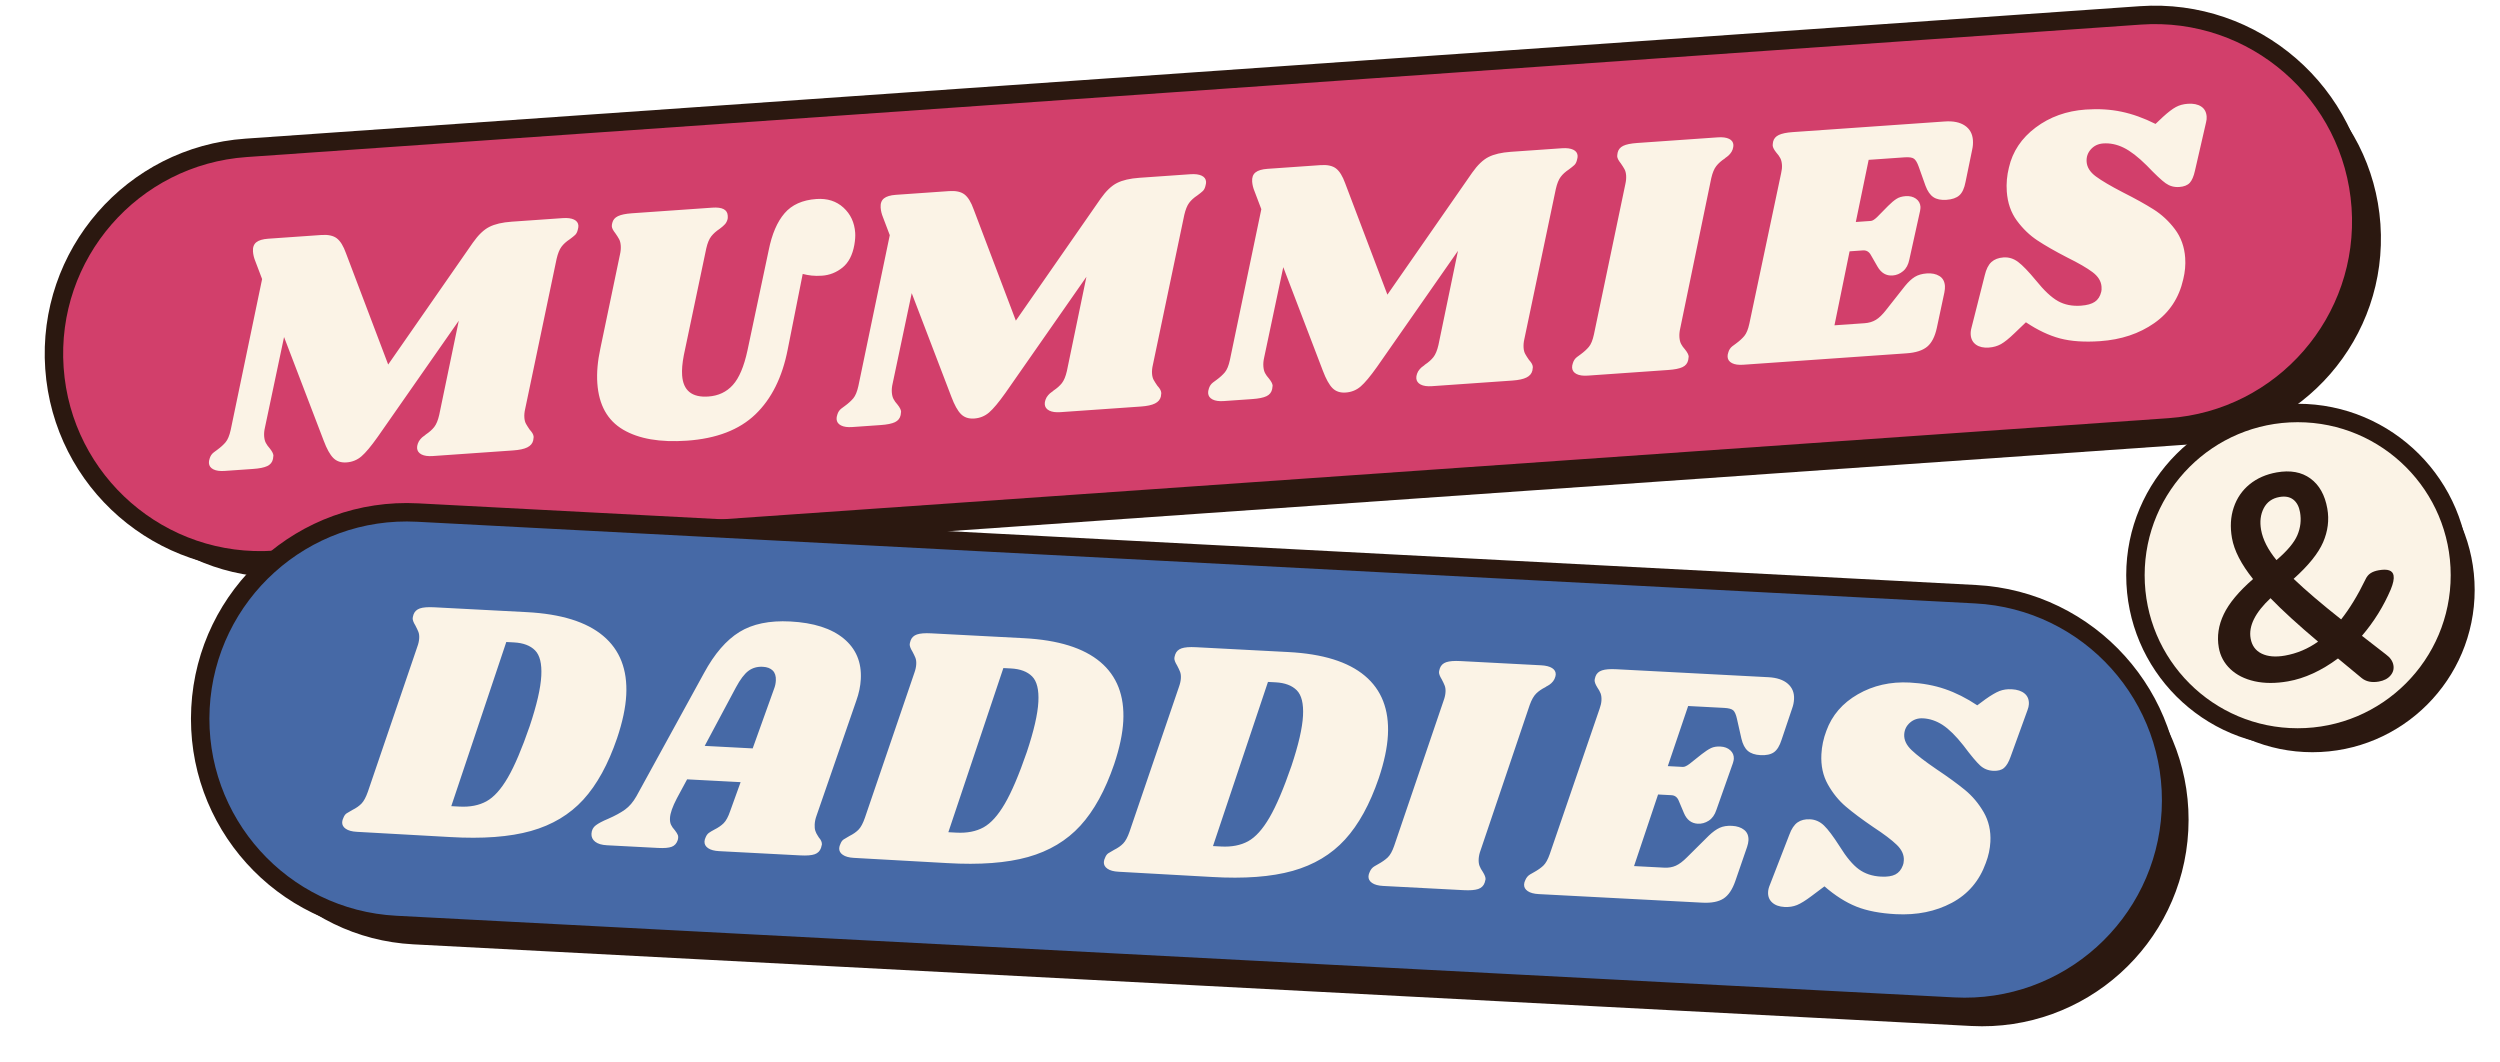
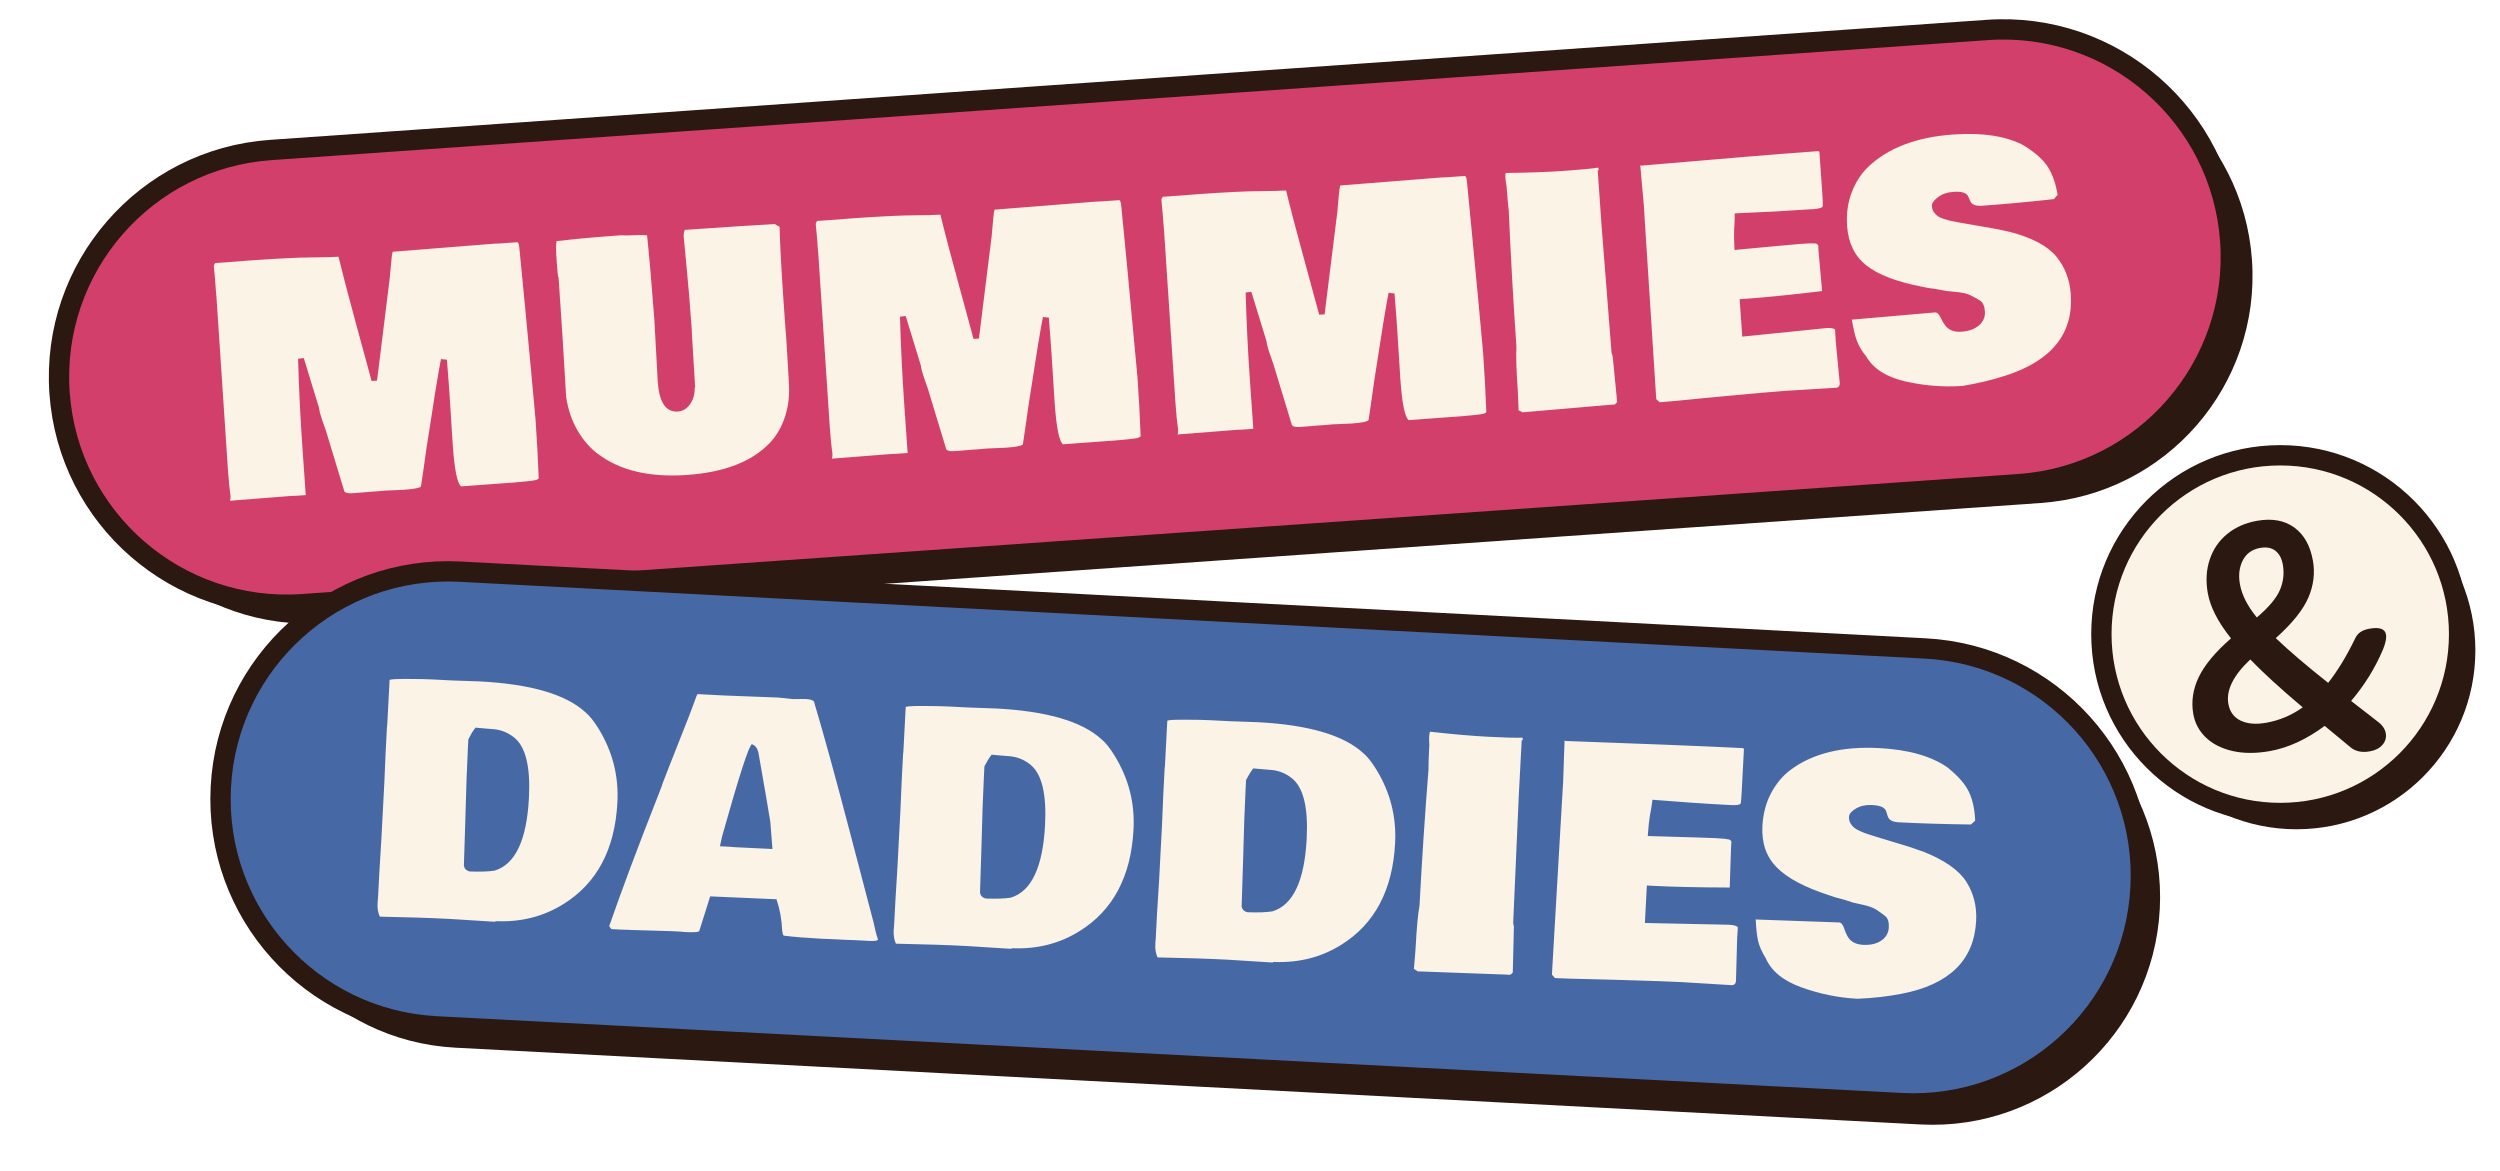
- <svg xmlns="http://www.w3.org/2000/svg" viewBox="0 0 678 288" width="678" height="288" role="img" aria-label="Mummies &amp; Daddies">
-   <g transform="rotate(-4 327.5 78.0)">
-     <rect x="19.00" y="27" width="627.0" height="112" rx="56.0" fill="#2B1810" />
-     <rect x="14.00" y="22" width="627.0" height="112" rx="56.0" fill="#D23F6B" stroke="#2B1810" stroke-width="5" />
-     <path d="M158.45 49.33Q158.45 49.79 158.17 50.54Q157.89 51.38 157.38 51.79Q156.87 52.21 155.84 52.86Q154.35 53.7 153.47 54.73Q152.59 55.75 151.93 57.89L140.58 97.92Q140.2 99.13 140.2 100.25Q140.2 101.27 140.53 101.97Q140.86 102.67 141.41 103.6Q141.79 104.07 142.07 104.58Q142.35 105.09 142.35 105.65Q142.35 105.83 142.16 106.58Q141.79 107.79 140.44 108.35Q139.09 108.91 136.57 108.91H114.7Q112.74 108.91 111.67 108.26Q110.6 107.6 110.6 106.49Q110.6 105.93 110.88 105.28Q111.16 104.62 111.67 104.11Q112.18 103.6 112.6 103.37Q113.02 103.14 113.21 102.95Q114.7 102.11 115.63 101.09Q116.56 100.06 117.21 97.92L124.29 72.79L100.17 102.67Q97.2 106.3 95.38 107.65Q93.56 109 91.24 109Q89 109 87.75 107.56Q86.49 106.11 85.47 102.67L76.71 73.9L69.83 98.02Q69.45 99.23 69.45 100.34Q69.45 101.46 69.78 102.2Q70.11 102.95 70.76 103.79Q71.59 105 71.59 105.74Q71.59 105.93 71.41 106.67Q71.04 107.98 69.73 108.49Q68.43 109 65.82 109H58.1Q56.14 109 55.07 108.35Q54 107.7 54 106.58Q54 106.02 54.28 105.37Q54.65 104.35 55.49 103.79Q56.33 103.23 56.51 103.14Q58 102.2 58.93 101.23Q59.86 100.25 60.52 98.02L71.87 57.8L70.38 52.86Q69.92 51.47 69.92 50.17Q69.92 48.49 70.99 47.74Q72.06 47 74.29 47H88.72Q91.52 47 92.87 48.21Q94.22 49.42 95.05 52.4L104.36 83.31L129.59 51.93Q132.01 48.95 134.34 47.98Q136.67 47 140.48 47H154.35Q156.31 47 157.38 47.61Q158.45 48.21 158.45 49.33ZM223.34 46.63Q227.8 46.63 230.5 49.47Q233.2 52.31 233.2 56.5Q233.2 57.89 232.74 59.75Q231.71 63.85 229.11 65.67Q226.5 67.48 223.43 67.48Q221.85 67.48 220.59 67.25Q219.33 67.02 218.22 66.64L212.72 86.84Q209.74 97.92 202.76 103.74Q195.78 109.56 183.77 109.56Q172.79 109.56 166.69 105.37Q160.59 101.18 160.59 92.34Q160.59 88.05 162.08 82.93L169.16 57.89Q169.53 56.68 169.53 55.56Q169.53 54.45 169.2 53.75Q168.88 53.05 168.32 52.12Q167.48 50.91 167.48 50.17Q167.48 49.79 167.67 49.23Q168.04 48.02 169.34 47.51Q170.65 47 173.16 47H195.04Q199.04 47 199.04 49.42Q199.04 49.98 198.95 50.35Q198.67 51.19 198.15 51.7Q197.64 52.21 196.62 52.86Q195.13 53.7 194.2 54.73Q193.27 55.75 192.62 57.89L184.52 86.38Q183.68 89.54 183.68 91.78Q183.68 98.02 190.38 98.02Q194.48 98.02 197.22 95.36Q199.97 92.71 201.83 86.29L209.47 59.57Q211.23 53.14 214.45 49.89Q217.66 46.63 223.34 46.63ZM329.09 49.33Q329.09 49.79 328.81 50.54Q328.53 51.38 328.02 51.79Q327.51 52.21 326.48 52.86Q324.99 53.7 324.11 54.73Q323.23 55.75 322.57 57.89L311.22 97.92Q310.84 99.13 310.84 100.25Q310.84 101.27 311.17 101.97Q311.5 102.67 312.05 103.6Q312.43 104.07 312.71 104.58Q312.98 105.09 312.98 105.65Q312.98 105.83 312.8 106.58Q312.43 107.79 311.08 108.35Q309.73 108.91 307.21 108.91H285.34Q283.38 108.91 282.31 108.26Q281.24 107.6 281.24 106.49Q281.24 105.93 281.52 105.28Q281.8 104.62 282.31 104.11Q282.82 103.6 283.24 103.37Q283.66 103.14 283.85 102.95Q285.34 102.11 286.27 101.09Q287.2 100.06 287.85 97.92L294.92 72.79L270.81 102.67Q267.83 106.3 266.02 107.65Q264.2 109 261.88 109Q259.64 109 258.39 107.56Q257.13 106.11 256.11 102.67L247.35 73.9L240.47 98.02Q240.09 99.23 240.09 100.34Q240.09 101.46 240.42 102.2Q240.74 102.95 241.4 103.79Q242.23 105 242.23 105.74Q242.23 105.93 242.05 106.67Q241.68 107.98 240.37 108.49Q239.07 109 236.46 109H228.74Q226.78 109 225.71 108.35Q224.64 107.7 224.64 106.58Q224.64 106.02 224.92 105.37Q225.29 104.35 226.13 103.79Q226.97 103.23 227.15 103.14Q228.64 102.2 229.57 101.23Q230.5 100.25 231.16 98.02L242.51 57.8L241.02 52.86Q240.56 51.47 240.56 50.17Q240.56 48.49 241.63 47.74Q242.7 47 244.93 47H259.36Q262.16 47 263.51 48.21Q264.86 49.42 265.69 52.4L275 83.31L300.23 51.93Q302.65 48.95 304.98 47.98Q307.31 47 311.12 47H324.99Q326.95 47 328.02 47.61Q329.09 48.21 329.09 49.33ZM430.1 49.33Q430.1 49.79 429.82 50.54Q429.54 51.38 429.03 51.79Q428.51 52.21 427.49 52.86Q426 53.7 425.12 54.73Q424.23 55.75 423.58 57.89L412.22 97.92Q411.85 99.13 411.85 100.25Q411.85 101.27 412.18 101.97Q412.5 102.67 413.06 103.6Q413.43 104.07 413.71 104.58Q413.99 105.09 413.99 105.65Q413.99 105.83 413.8 106.58Q413.43 107.79 412.08 108.35Q410.73 108.91 408.22 108.91H386.34Q384.39 108.91 383.32 108.26Q382.25 107.6 382.25 106.49Q382.25 105.93 382.53 105.28Q382.8 104.62 383.32 104.11Q383.83 103.6 384.25 103.37Q384.67 103.14 384.85 102.95Q386.34 102.11 387.27 101.09Q388.2 100.06 388.86 97.92L395.93 72.79L371.82 102.67Q368.84 106.3 367.03 107.65Q365.21 109 362.88 109Q360.65 109 359.39 107.56Q358.14 106.11 357.11 102.67L348.36 73.9L341.47 98.02Q341.1 99.23 341.1 100.34Q341.1 101.46 341.42 102.2Q341.75 102.95 342.4 103.79Q343.24 105 343.24 105.74Q343.24 105.93 343.05 106.67Q342.68 107.98 341.38 108.49Q340.08 109 337.47 109H329.74Q327.79 109 326.72 108.35Q325.65 107.7 325.65 106.58Q325.65 106.02 325.92 105.37Q326.3 104.35 327.14 103.79Q327.97 103.23 328.16 103.14Q329.65 102.2 330.58 101.23Q331.51 100.25 332.16 98.02L343.52 57.8L342.03 52.86Q341.56 51.47 341.56 50.17Q341.56 48.49 342.64 47.74Q343.71 47 345.94 47H360.37Q363.16 47 364.51 48.21Q365.86 49.42 366.7 52.4L376.01 83.31L401.24 51.93Q403.66 48.95 405.98 47.98Q408.31 47 412.13 47H426Q427.95 47 429.03 47.61Q430.1 48.21 430.1 49.33ZM472.45 49.33Q472.45 49.79 472.17 50.54Q471.89 51.19 471.38 51.7Q470.87 52.21 470.45 52.45Q470.03 52.68 469.85 52.86Q468.36 53.7 467.43 54.73Q466.5 55.75 465.84 57.89L454.58 98.02Q454.21 99.23 454.21 100.34Q454.21 101.46 454.53 102.2Q454.86 102.95 455.51 103.79Q456.35 105 456.35 105.74Q456.35 105.93 456.16 106.67Q455.79 107.98 454.49 108.49Q453.18 109 450.58 109H428.7Q426.74 109 425.67 108.35Q424.6 107.7 424.6 106.58Q424.6 106.02 424.88 105.37Q425.26 104.35 426.09 103.79Q426.93 103.23 427.12 103.14Q428.61 102.2 429.54 101.23Q430.47 100.25 431.12 98.02L442.48 57.89Q442.85 56.68 442.85 55.56Q442.85 54.54 442.52 53.84Q442.2 53.14 441.64 52.21Q440.8 51 440.8 50.26Q440.8 49.98 440.99 49.23Q441.36 48.02 442.62 47.51Q443.87 47 446.48 47H468.36Q470.31 47 471.38 47.61Q472.45 48.21 472.45 49.33ZM537.34 52.59Q537.34 53.89 536.97 55.1L534.55 63.76Q533.89 66.27 532.64 67.25Q531.38 68.23 529.05 68.23Q526.82 68.23 525.56 67.25Q524.31 66.27 523.65 64.04L522.17 58.73Q521.7 57.05 521.05 56.5Q520.4 55.94 518.53 55.94H508.76L504.11 72.51H508.2Q508.85 72.51 509.97 71.58L513.14 68.78Q514.53 67.57 515.56 67.02Q516.58 66.46 518.07 66.46Q519.74 66.46 520.82 67.34Q521.89 68.23 521.89 69.62Q521.89 69.99 521.7 70.74L517.88 83.68Q517.32 85.73 515.97 86.7Q514.62 87.68 513.04 87.68Q510.44 87.68 509.13 84.98L507.55 81.72Q506.9 80.33 505.5 80.33H501.87L496.38 100.06H504.57Q506.34 100.06 507.69 99.36Q509.04 98.67 510.62 96.9L516.21 90.75Q517.7 89.17 519.05 88.47Q520.4 87.77 522.35 87.77Q524.4 87.77 525.7 88.71Q527.01 89.64 527.01 91.5Q527.01 92.24 526.73 93.27L524.03 102.67Q523 106.21 521.05 107.6Q519.09 109 515.37 109H470.96Q469.01 109 467.94 108.35Q466.87 107.7 466.87 106.58Q466.87 106.02 467.15 105.37Q467.52 104.35 468.36 103.79Q469.2 103.23 469.38 103.14Q470.87 102.2 471.8 101.23Q472.73 100.25 473.38 98.02L484.83 57.89Q485.21 56.68 485.21 55.66Q485.21 54.54 484.88 53.8Q484.56 53.05 483.9 52.21Q483.07 51 483.07 50.26Q483.07 49.98 483.25 49.23Q483.62 48.02 484.93 47.51Q486.23 47 488.74 47H530.08Q533.52 47 535.43 48.49Q537.34 49.98 537.34 52.59ZM587.05 51.65 589.19 49.89Q591.43 48.12 592.87 47.47Q594.31 46.81 596.17 46.81Q598.41 46.81 599.71 47.79Q601.02 48.77 601.02 50.63Q601.02 51.38 600.74 52.21L596.83 65.06Q596.17 67.29 595.2 68.23Q594.22 69.16 592.26 69.16Q590.22 69.16 588.68 67.9Q587.14 66.64 583.89 62.73Q580.63 59.01 577.97 57.47Q575.32 55.94 572.53 55.94Q570.48 55.94 569.08 57.29Q567.69 58.64 567.69 60.59Q567.69 62.83 569.92 64.73Q572.16 66.64 576.9 69.53Q581.74 72.41 584.91 74.74Q588.08 77.07 590.31 80.51Q592.54 83.96 592.54 88.43Q592.54 91.31 591.61 94.2Q589.38 101.65 582.95 105.51Q576.53 109.37 567.97 109.37Q561.54 109.37 557.17 107.88Q552.79 106.39 548.23 102.86L544.88 105.65Q542.55 107.6 541.06 108.3Q539.57 109 537.71 109Q535.57 109 534.31 107.98Q533.06 106.95 533.06 105.18Q533.06 104.25 533.43 103.23L537.99 89.36Q538.74 86.94 540.04 85.91Q541.34 84.89 543.39 84.89Q545.53 84.89 547.25 86.38Q548.98 87.87 551.77 91.78Q554.75 96.06 557.31 97.74Q559.87 99.41 563.41 99.41Q565.92 99.41 567.27 98.62Q568.62 97.83 569.18 96.06Q569.36 95.59 569.36 94.66Q569.36 92.43 567.22 90.57Q565.08 88.71 560.61 86.1Q555.86 83.21 552.89 80.93Q549.91 78.65 547.72 75.21Q545.53 71.76 545.53 67.11Q545.53 63.85 546.56 60.68Q548.51 54.26 554.56 50.35Q560.61 46.44 568.43 46.44Q573.65 46.44 578.07 47.7Q582.49 48.95 587.05 51.65Z" fill="#FBF3E6" />
+ <svg xmlns="http://www.w3.org/2000/svg" viewBox="0 0 615 288" width="615" height="288" role="img" aria-label="Mummies &amp; Daddies">
+   <g transform="rotate(-4 281.6 78.0)">
+     <rect x="19.00" y="27" width="535.3" height="112" rx="56.0" fill="#2B1810" />
+     <rect x="14.00" y="22" width="535.3" height="112" rx="56.0" fill="#D23F6B" stroke="#2B1810" stroke-width="5" />
+     <path d="M73.12 73.71Q72.66 84.51 72.66 95.92V107.29H69.87L68.92 107.25L55.37 107.36Q54.08 107.36 54 107.4Q54 107.36 54.15 106.75V106.52L54.19 106.37Q54 103.62 54 99.69L54.15 57.07L54.11 55.09V53.18L54.04 49.59Q54.04 49.21 54.46 48.79H59.69L62.74 48.75Q73.5 48.75 78.13 49.06Q82.77 49.36 84.79 49.36Q85.9 55.93 88.07 66.76L90.78 80.42H92.12L97 55.47Q97.12 54.9 97.54 52.13Q97.96 49.36 98.19 49.06H98.34L123.18 48.83L124.67 48.87H128.94Q129.29 49.02 129.32 50.28L129.71 64.7Q130.16 82.64 130.35 92.63Q130.35 100.34 130.12 107.1Q130.01 107.55 128.6 107.63L126.88 107.71Q124.82 107.78 123.83 107.78H121.84Q118.14 107.82 110.93 107.82Q109.6 106.64 109.6 97.59L109.67 85.61V82.52Q109.67 78.44 109.63 76.49L108.18 76.23Q106.92 80.84 103.34 96.79L102.99 98.32Q102.73 99.5 102.1 102.54Q101.47 105.57 101.09 107.13Q100.63 107.67 97.04 107.67H96.55L92.27 107.55L89.94 107.59H88.15L85.14 107.63H84.07Q82.31 107.63 82.12 106.83L82.16 106.87L78.69 91.72Q78.54 91.15 78 89.22Q77.47 87.29 77.39 85.99L74.53 73.63ZM193.27 76.95 193.16 87.67Q193.16 92.6 191.58 96.37Q189.99 100.15 187.4 102.48Q180.34 108.89 166.53 108.89Q152.71 108.89 145.04 102.17Q142.33 99.85 140.48 96.12Q138.63 92.4 138.25 87.71Q138.44 71.76 138.44 58.22Q138.25 58.22 138.25 54.21Q138.25 50.2 138.59 49.25H139.4Q145.01 48.94 154.7 48.94Q155.38 49.1 157.2 49.13Q159.01 49.17 159.7 49.25L160.88 49.4Q161.15 56.96 161.22 70.2L160.99 85.54Q160.99 93.17 165.42 93.17Q167.29 93.17 168.57 91.53Q169.85 89.89 169.92 87.83L170.07 87.44L170.19 74.58L170.23 73.44Q170.23 64.59 170 56.35L169.92 53.56Q169.85 51.88 169.85 50.55Q169.85 49.21 170.27 48.71Q184.99 48.71 192.47 48.83Q192.74 49.1 193.16 49.32H193.12L193.54 49.59Q193.24 56.8 193.24 68.14V74.7ZM221.55 73.71Q221.09 84.51 221.09 95.92V107.29H218.3L217.35 107.25L203.8 107.36Q202.51 107.36 202.43 107.4Q202.43 107.36 202.58 106.75V106.52L202.62 106.37Q202.43 103.62 202.43 99.69L202.58 57.07L202.55 55.09V53.18L202.47 49.59Q202.47 49.21 202.89 48.79H208.12L211.17 48.75Q221.93 48.75 226.57 49.06Q231.2 49.36 233.22 49.36Q234.33 55.93 236.51 66.76L239.22 80.42H240.55L245.44 55.47Q245.55 54.9 245.97 52.13Q246.39 49.36 246.62 49.06H246.77L271.61 48.83L273.1 48.87H277.37Q277.72 49.02 277.75 50.28L278.14 64.7Q278.59 82.64 278.79 92.63Q278.79 100.34 278.56 107.1Q278.44 107.55 277.03 107.63L275.31 107.71Q273.25 107.78 272.26 107.78H270.28Q266.57 107.82 259.36 107.82Q258.03 106.64 258.03 97.59L258.1 85.61V82.52Q258.1 78.44 258.07 76.49L256.62 76.23Q255.36 80.84 251.77 96.79L251.43 98.32Q251.16 99.5 250.53 102.54Q249.9 105.57 249.52 107.13Q249.06 107.67 245.47 107.67H244.98L240.7 107.55L238.38 107.59H236.58L233.57 107.63H232.5Q230.74 107.63 230.55 106.83L230.59 106.87L227.12 91.72Q226.97 91.15 226.43 89.22Q225.9 87.29 225.82 85.99L222.96 73.63ZM306.79 73.71Q306.33 84.51 306.33 95.92V107.29H303.55L302.59 107.25L289.05 107.36Q287.75 107.36 287.67 107.4Q287.67 107.36 287.83 106.75V106.52L287.87 106.37Q287.67 103.62 287.67 99.69L287.83 57.07L287.79 55.09V53.18L287.71 49.59Q287.71 49.21 288.13 48.79H293.36L296.41 48.75Q307.17 48.75 311.81 49.06Q316.45 49.36 318.47 49.36Q319.57 55.93 321.75 66.76L324.46 80.42H325.79L330.68 55.47Q330.79 54.9 331.21 52.13Q331.63 49.36 331.86 49.06H332.01L356.85 48.83L358.34 48.87H362.62Q362.96 49.02 363 50.28L363.38 64.7Q363.84 82.64 364.03 92.63Q364.03 100.34 363.8 107.1Q363.68 107.55 362.27 107.63L360.56 107.71Q358.5 107.78 357.5 107.78H355.52Q351.82 107.82 344.61 107.82Q343.27 106.64 343.27 97.59L343.35 85.61V82.52Q343.35 78.44 343.31 76.49L341.86 76.23Q340.6 80.84 337.01 96.79L336.67 98.32Q336.4 99.5 335.77 102.54Q335.14 105.57 334.76 107.13Q334.3 107.67 330.72 107.67H330.22L325.95 107.55L323.62 107.59H321.83L318.81 107.63H317.74Q315.99 107.63 315.8 106.83L315.83 106.87L312.36 91.72Q312.21 91.15 311.68 89.22Q311.14 87.29 311.07 85.99L308.2 73.63ZM371.89 102.44Q371.89 94.69 372.31 91.68Q372.31 75.08 372.76 58.22Q372.65 55.81 372.65 53.37V52.11Q372.5 50.93 372.5 50.01Q372.5 49.1 372.69 48.83Q380.85 49.32 387 49.32Q393.14 49.32 395.43 49.1Q395.51 49.21 395.55 49.74H395.28V63.56L395.55 94.62Q395.55 94.96 395.66 95.19V95.27Q395.77 95.5 395.77 95.76L396.08 106.87Q395.89 107.29 395.39 107.52H394.1L372.73 107.86Q372.35 107.67 371.73 107.29L371.77 106.64ZM406 59.28 405.81 49.25Q405.85 49.25 406.08 49.36Q435.08 48.87 449.77 48.83Q449.92 48.9 450 49.06V59.82Q450 61.38 449.92 62.37Q449.73 62.98 447.67 62.98H447.4Q438.17 62.98 428.17 62.68Q428.17 63.02 428.07 63.9Q427.98 64.78 427.94 65.16L427.75 66.61Q427.56 68.06 427.48 71.65L439.31 71.38Q442.36 71.3 443.74 71.3H444.35Q446.68 71.3 447.4 71.44Q448.13 71.57 448.13 72.22L448.09 72.52V73.44L448.28 83.25L448.24 83.28V83.25Q436.64 83.82 429.7 83.82H427.9V93.05L448.62 92.4Q450.34 92.4 450.8 92.9Q450.76 93.89 450.76 95.72L451.03 106.1Q451.03 107.06 450.19 107.21L437.52 107.1Q433.78 107.1 422.64 107.36L416.38 107.52Q409.74 107.74 406.53 107.74L406.42 107.67H406.46Q406.08 107.29 405.73 106.94V105.61L405.96 64.82ZM455.41 90.76 475.6 90.42Q476.36 90.42 476.88 91.72Q477.39 93.02 477.89 93.78Q479.07 95.61 481.8 95.61Q484.53 95.61 486.21 94.33Q487.88 93.05 487.88 91.03Q487.88 89.01 486.85 88.26Q485.82 87.52 484.6 86.81Q483.38 86.11 481 85.73Q478.61 85.35 478.38 85.27H478.46L476.28 84.7Q474.19 84.32 472.77 83.86Q463.65 81.42 459.59 77.71Q455.53 74.01 455.53 67.75Q455.53 63.21 457.21 59.59Q458.88 55.96 461.59 53.67Q469.42 47.07 483.19 47.07Q494.14 47.07 500.4 51.04H500.36Q504.37 53.94 505.86 56.75Q507.34 59.55 507.73 63.67L506.73 64.66Q496.7 65.05 488.95 65.05Q486.63 65.05 486.17 63.67Q485.98 63.1 485.75 62.53Q485.21 61.15 482.31 61.15H482.16Q479.91 61.15 478.31 62.2Q476.7 63.25 476.68 64.24Q476.67 65.24 477.1 65.88Q477.54 66.53 478.04 66.92Q478.54 67.3 479.57 67.7Q480.6 68.1 481.11 68.23Q481.63 68.37 482.73 68.67L484.07 69.01Q484.87 69.24 488.74 70.16Q492.62 71.07 495.21 71.91V71.88Q503.34 74.62 506.3 78.72Q509.25 82.83 509.25 88.28Q509.25 102.82 491.89 107.13Q486.85 108.39 481.13 108.93Q474.11 108.93 467.24 106.87Q460.37 104.81 458.04 100.15Q456.48 97.9 455.95 96.01Q455.41 94.12 455.07 90.73Q455.18 90.76 455.41 90.76Z" fill="#FBF3E6" />
  </g>
-   <g transform="rotate(3 321.6 206.0)">
-     <rect x="59.00" y="155" width="535.1" height="112" rx="56.0" fill="#2B1810" />
-     <rect x="54.00" y="150" width="535.1" height="112" rx="56.0" fill="#4669A6" stroke="#2B1810" stroke-width="5" />
-     <path d="M169.13 196.46Q169.13 201.58 167.26 208.28Q164.19 219.08 158.98 225.41Q153.77 231.74 145.25 234.63Q136.73 237.51 123.42 237.42L98.1 237.33Q96.14 237.33 95.07 236.67Q94 236.02 94 234.91Q94 234.35 94.28 233.7Q94.56 232.86 95.07 232.48Q95.58 232.11 96.61 231.46Q98.1 230.62 98.98 229.6Q99.86 228.58 100.52 226.34L111.87 186.31Q112.25 185.1 112.25 183.98Q112.25 182.96 111.92 182.26Q111.59 181.56 111.04 180.63Q110.2 179.42 110.2 178.68Q110.2 178.4 110.38 177.65Q110.76 176.44 112.01 175.93Q113.27 175.42 115.88 175.42H141.01Q154.98 175.42 162.05 180.77Q169.13 186.12 169.13 196.46ZM145.85 192.45Q145.85 187.52 143.8 185.66Q141.76 183.8 137.94 183.8H135.89L123.32 229.04H125.56Q129.84 229.04 132.77 227.23Q135.71 225.41 138.22 220.52Q140.73 215.64 143.43 206.23Q145.85 197.48 145.85 192.45ZM222.38 226.43Q222 227.64 222 228.85Q222 229.88 222.28 230.58Q222.56 231.27 222.89 231.69Q223.21 232.11 223.31 232.3Q224.24 233.23 224.24 234.16Q224.24 234.35 224.05 235.09Q223.68 236.39 222.42 236.91Q221.17 237.42 218.56 237.42H196.5Q194.54 237.42 193.47 236.77Q192.4 236.12 192.4 235Q192.4 234.44 192.68 233.79Q192.96 233.04 193.47 232.62Q193.98 232.21 194.91 231.65Q196.4 230.81 197.33 229.79Q198.26 228.76 198.92 226.43L201.34 218.43H186.81L184.3 223.73Q182.72 227.18 182.72 229.13Q182.72 230.25 183.09 230.95Q183.46 231.65 184.21 232.39Q184.86 233.14 185.09 233.65Q185.32 234.16 185.14 235Q184.77 236.39 183.6 236.91Q182.44 237.42 179.92 237.42H166.05Q163.91 237.42 162.8 236.63Q161.68 235.84 161.68 234.53Q161.68 233.04 162.75 232.16Q163.82 231.27 165.96 230.25Q168.75 228.85 170.43 227.5Q172.11 226.15 173.32 223.73L189.89 189.38Q193.7 181.38 198.87 177.79Q204.04 174.21 212.51 174.21Q222 174.21 227.22 178.07Q232.43 181.94 232.43 188.82Q232.43 191.71 231.5 194.78ZM204.13 209.12 209.06 192.73Q209.44 191.62 209.44 190.41Q209.44 188.64 208.46 187.75Q207.48 186.87 205.71 186.87Q203.48 186.87 201.89 188.17Q200.31 189.48 198.73 192.83L191.1 209.12ZM304.11 196.46Q304.11 201.58 302.25 208.28Q299.18 219.08 293.96 225.41Q288.75 231.74 280.23 234.63Q271.71 237.51 258.4 237.42L233.08 237.33Q231.13 237.33 230.06 236.67Q228.98 236.02 228.98 234.91Q228.98 234.35 229.26 233.7Q229.54 232.86 230.06 232.48Q230.57 232.11 231.59 231.46Q233.08 230.62 233.97 229.6Q234.85 228.58 235.5 226.34L246.86 186.31Q247.23 185.1 247.23 183.98Q247.23 182.96 246.91 182.26Q246.58 181.56 246.02 180.63Q245.18 179.42 245.18 178.68Q245.18 178.4 245.37 177.65Q245.74 176.44 247 175.93Q248.26 175.42 250.86 175.42H276Q289.96 175.42 297.04 180.77Q304.11 186.12 304.11 196.46ZM280.84 192.45Q280.84 187.52 278.79 185.66Q276.74 183.8 272.92 183.8H270.88L258.31 229.04H260.54Q264.83 229.04 267.76 227.23Q270.69 225.41 273.2 220.52Q275.72 215.64 278.42 206.23Q280.84 197.48 280.84 192.45ZM375.98 196.46Q375.98 201.58 374.12 208.28Q371.05 219.08 365.83 225.41Q360.62 231.74 352.1 234.63Q343.58 237.51 330.27 237.42L304.95 237.33Q302.99 237.33 301.92 236.67Q300.85 236.02 300.85 234.91Q300.85 234.35 301.13 233.7Q301.41 232.86 301.92 232.48Q302.44 232.11 303.46 231.46Q304.95 230.62 305.83 229.6Q306.72 228.58 307.37 226.34L318.73 186.31Q319.1 185.1 319.1 183.98Q319.1 182.96 318.77 182.26Q318.45 181.56 317.89 180.63Q317.05 179.42 317.05 178.68Q317.05 178.4 317.24 177.65Q317.61 176.44 318.87 175.93Q320.12 175.42 322.73 175.42H347.86Q361.83 175.42 368.9 180.77Q375.98 186.12 375.98 196.46ZM352.71 192.45Q352.71 187.52 350.66 185.66Q348.61 183.8 344.79 183.8H342.74L330.18 229.04H332.41Q336.69 229.04 339.63 227.23Q342.56 225.41 345.07 220.52Q347.59 215.64 350.29 206.23Q352.71 197.48 352.71 192.45ZM420.57 177.75Q420.57 178.21 420.29 178.96Q420.01 179.61 419.5 180.12Q418.99 180.63 418.57 180.86Q418.15 181.1 417.96 181.28Q416.47 182.12 415.54 183.15Q414.61 184.17 413.96 186.31L402.7 226.43Q402.32 227.64 402.32 228.76Q402.32 229.88 402.65 230.62Q402.98 231.37 403.63 232.21Q404.47 233.42 404.47 234.16Q404.47 234.35 404.28 235.09Q403.91 236.39 402.6 236.91Q401.3 237.42 398.69 237.42H376.82Q374.86 237.42 373.79 236.77Q372.72 236.12 372.72 235Q372.72 234.44 373 233.79Q373.37 232.76 374.21 232.21Q375.05 231.65 375.23 231.55Q376.72 230.62 377.65 229.65Q378.59 228.67 379.24 226.43L390.59 186.31Q390.97 185.1 390.97 183.98Q390.97 182.96 390.64 182.26Q390.32 181.56 389.76 180.63Q388.92 179.42 388.92 178.68Q388.92 178.4 389.11 177.65Q389.48 176.44 390.73 175.93Q391.99 175.42 394.6 175.42H416.47Q418.43 175.42 419.5 176.02Q420.57 176.63 420.57 177.75ZM485.46 181Q485.46 182.31 485.08 183.52L482.66 192.18Q482.01 194.69 480.76 195.67Q479.5 196.64 477.17 196.64Q474.94 196.64 473.68 195.67Q472.42 194.69 471.77 192.45L470.28 187.15Q469.82 185.47 469.17 184.91Q468.51 184.36 466.65 184.36H456.88L452.22 200.93H456.32Q456.97 200.93 458.09 200L461.25 197.2Q462.65 195.99 463.67 195.43Q464.7 194.88 466.19 194.88Q467.86 194.88 468.93 195.76Q470 196.64 470 198.04Q470 198.41 469.82 199.16L466 212.1Q465.44 214.15 464.09 215.12Q462.74 216.1 461.16 216.1Q458.55 216.1 457.25 213.4L455.67 210.14Q455.02 208.75 453.62 208.75H449.99L444.5 228.48H452.69Q454.46 228.48 455.81 227.78Q457.16 227.09 458.74 225.32L464.32 219.17Q465.81 217.59 467.16 216.89Q468.51 216.19 470.47 216.19Q472.52 216.19 473.82 217.12Q475.12 218.06 475.12 219.92Q475.12 220.66 474.84 221.69L472.14 231.09Q471.12 234.63 469.17 236.02Q467.21 237.42 463.49 237.42H419.08Q417.13 237.42 416.06 236.77Q414.98 236.12 414.98 235Q414.98 234.44 415.26 233.79Q415.64 232.76 416.47 232.21Q417.31 231.65 417.5 231.55Q418.99 230.62 419.92 229.65Q420.85 228.67 421.5 226.43L432.95 186.31Q433.32 185.1 433.32 184.08Q433.32 182.96 433 182.21Q432.67 181.47 432.02 180.63Q431.18 179.42 431.18 178.68Q431.18 178.4 431.37 177.65Q431.74 176.44 433.05 175.93Q434.35 175.42 436.86 175.42H478.2Q481.64 175.42 483.55 176.91Q485.46 178.4 485.46 181ZM535.17 180.07 537.31 178.3Q539.54 176.54 540.99 175.88Q542.43 175.23 544.29 175.23Q546.53 175.23 547.83 176.21Q549.13 177.19 549.13 179.05Q549.13 179.79 548.85 180.63L544.94 193.48Q544.29 195.71 543.31 196.64Q542.34 197.58 540.38 197.58Q538.33 197.58 536.8 196.32Q535.26 195.06 532 191.15Q528.74 187.43 526.09 185.89Q523.44 184.36 520.65 184.36Q518.6 184.36 517.2 185.71Q515.8 187.06 515.8 189.01Q515.8 191.24 518.04 193.15Q520.27 195.06 525.02 197.95Q529.86 200.83 533.03 203.16Q536.19 205.49 538.43 208.93Q540.66 212.38 540.66 216.85Q540.66 219.73 539.73 222.62Q537.5 230.06 531.07 233.93Q524.65 237.79 516.08 237.79Q509.66 237.79 505.29 236.3Q500.91 234.81 496.35 231.27L493 234.07Q490.67 236.02 489.18 236.72Q487.69 237.42 485.83 237.42Q483.69 237.42 482.43 236.39Q481.17 235.37 481.17 233.6Q481.17 232.67 481.55 231.65L486.11 217.78Q486.85 215.36 488.16 214.33Q489.46 213.31 491.51 213.31Q493.65 213.31 495.37 214.8Q497.09 216.29 499.89 220.2Q502.86 224.48 505.42 226.15Q507.98 227.83 511.52 227.83Q514.04 227.83 515.39 227.04Q516.74 226.25 517.29 224.48Q517.48 224.01 517.48 223.08Q517.48 220.85 515.34 218.99Q513.2 217.12 508.73 214.52Q503.98 211.63 501 209.35Q498.02 207.07 495.84 203.63Q493.65 200.18 493.65 195.53Q493.65 192.27 494.67 189.1Q496.63 182.68 502.68 178.77Q508.73 174.86 516.55 174.86Q521.76 174.86 526.18 176.12Q530.61 177.37 535.17 180.07Z" fill="#FBF3E6" />
+   <g transform="rotate(3 290.5 206.0)">
+     <rect x="59.00" y="155" width="472.9" height="112" rx="56.0" fill="#2B1810" />
+     <rect x="54.00" y="150" width="472.9" height="112" rx="56.0" fill="#4669A6" stroke="#2B1810" stroke-width="5" />
+     <path d="M109.22 176.83 116.36 176.71Q135.02 176.71 142.57 182.9Q144.18 184.08 146.09 186.86Q151.62 194.92 151.62 204.65Q151.62 222.01 139.67 230.33Q132.54 235.32 123.27 235.4L123.11 235.55H122.16L112.01 235.44Q105.1 235.44 94.72 235.78Q94 234.41 94 232.54L94.04 231.17V225.21L94.11 216.74V202.78Q94.04 197.97 94.04 195.6V189.34L94.08 188.47V177.55Q94.08 177.25 98.24 177.04Q102.39 176.83 104.88 176.83ZM125.4 190.03Q123.23 188.47 120.6 188.28Q119.68 188.24 118.1 188.2Q116.51 188.16 115.79 188.12Q115.1 189.15 114.87 189.65L114.19 191.06V193.2Q114.19 199.8 114.49 211.09L114.72 222.12Q114.95 223.3 116.25 223.53Q120.18 223.46 122.31 223Q129.83 220.33 129.83 204.72Q129.83 193.16 125.4 190.03ZM217.4 234.94Q217.36 235.44 215.3 235.44H211.79L209.43 235.48H207.1L203.4 235.52Q197.86 235.52 194.2 235.25Q194.09 235.21 193.93 234.79L193.74 233.99Q193.4 230.06 191.95 226.4L175.62 226.55Q175.47 227.2 174.63 230.4Q173.79 233.61 173.37 235.25Q172.99 235.63 169.74 235.63L168.79 235.59H166.57L156.65 235.82H155.51L154.44 235.86H151.77Q151.5 235.59 151.2 235.17Q155.01 221.97 161.54 202.43L162.42 199.72H162.38L163.41 196.56Q163.9 195.03 166.25 188.08Q168.6 181.14 169.19 179.12Q169.78 177.1 169.89 177.02H176.23L189.77 176.83L193.44 177.02L196.45 176.83Q198.74 176.83 198.74 177.74Q202.56 188.39 208.93 208.38Q215.3 228.38 216.1 230.86L216.64 232.77Q216.91 233.8 217.4 234.94ZM179.62 214.11 181.19 214.15 190.31 214.11Q189.74 209.57 189.43 207.43L187.98 200.91Q185.69 190.79 185.62 190.6Q185.54 190.41 185.48 190.24Q185.42 190.07 185.39 190.01Q185.35 189.95 185.29 189.8Q185.23 189.65 185.18 189.59Q185.12 189.53 185.04 189.42Q184.78 188.96 183.94 188.62Q182.91 188.85 177.79 211.59L177.37 214.11ZM236.36 176.83 243.5 176.71Q262.16 176.71 269.71 182.9Q271.32 184.08 273.22 186.86Q278.76 194.92 278.76 204.65Q278.76 222.01 266.81 230.33Q259.68 235.32 250.41 235.4L250.25 235.55H249.3L239.15 235.44Q232.24 235.44 221.86 235.78Q221.14 234.41 221.14 232.54L221.18 231.17V225.21L221.25 216.74V202.78Q221.18 197.97 221.18 195.6V189.34L221.22 188.47V177.55Q221.22 177.25 225.37 177.04Q229.53 176.83 232.01 176.83ZM252.54 190.03Q250.37 188.47 247.74 188.28Q246.82 188.24 245.24 188.2Q243.65 188.16 242.93 188.12Q242.24 189.15 242.01 189.65L241.32 191.06V193.2Q241.32 199.8 241.63 211.09L241.86 222.12Q242.09 223.3 243.39 223.53Q247.32 223.46 249.45 223Q256.97 220.33 256.97 204.72Q256.97 193.16 252.54 190.03ZM300.81 176.83 307.95 176.71Q326.61 176.71 334.16 182.9Q335.76 184.08 337.67 186.86Q343.2 194.92 343.2 204.65Q343.2 222.01 331.26 230.33Q324.13 235.32 314.85 235.4L314.7 235.55H313.75L303.6 235.44Q296.69 235.44 286.31 235.78Q285.59 234.41 285.59 232.54L285.62 231.17V225.21L285.7 216.74V202.78Q285.62 197.97 285.62 195.6V189.34L285.66 188.47V177.55Q285.66 177.25 289.82 177.04Q293.98 176.83 296.46 176.83ZM316.99 190.03Q314.82 188.47 312.18 188.28Q311.27 188.24 309.68 188.2Q308.1 188.16 307.37 188.12Q306.69 189.15 306.46 189.65L305.77 191.06V193.2Q305.77 199.8 306.08 211.09L306.31 222.12Q306.53 223.3 307.83 223.53Q311.76 223.46 313.9 223Q321.42 220.33 321.42 204.72Q321.42 193.16 316.99 190.03ZM349.58 230.44Q349.58 222.69 350 219.68Q350 203.08 350.45 186.22Q350.34 183.81 350.34 181.37V180.11Q350.19 178.93 350.19 178.01Q350.19 177.1 350.38 176.83Q358.54 177.32 364.69 177.32Q370.83 177.32 373.12 177.1Q373.2 177.21 373.23 177.74H372.97V191.56L373.23 222.62Q373.23 222.96 373.35 223.19V223.27Q373.46 223.5 373.46 223.76L373.77 234.87Q373.58 235.29 373.08 235.52H371.78L350.41 235.86Q350.03 235.67 349.42 235.29L349.46 234.64ZM383.69 187.28 383.5 177.25Q383.53 177.25 383.76 177.36Q412.76 176.87 427.45 176.83Q427.61 176.9 427.68 177.06V187.82Q427.68 189.38 427.61 190.37Q427.42 190.98 425.36 190.98H425.09Q415.85 190.98 405.86 190.68Q405.86 191.02 405.76 191.9Q405.67 192.78 405.63 193.16L405.44 194.61Q405.25 196.06 405.17 199.65L417 199.38Q420.05 199.3 421.43 199.3H422.04Q424.36 199.3 425.09 199.44Q425.81 199.57 425.81 200.22L425.78 200.52V201.44L425.97 211.25L425.93 211.28V211.25Q414.33 211.82 407.38 211.82H405.59V221.05L426.31 220.4Q428.03 220.4 428.48 220.9Q428.45 221.89 428.45 223.72L428.71 234.1Q428.71 235.06 427.87 235.21L415.21 235.1Q411.47 235.1 400.32 235.36L394.07 235.52Q387.43 235.74 384.22 235.74L384.11 235.67H384.14Q383.76 235.29 383.42 234.94V233.61L383.65 192.82ZM433.1 218.76 453.29 218.42Q454.05 218.42 454.56 219.72Q455.08 221.02 455.58 221.78Q456.76 223.61 459.49 223.61Q462.21 223.61 463.89 222.33Q465.57 221.05 465.57 219.03Q465.57 217.01 464.54 216.26Q463.51 215.52 462.29 214.81Q461.07 214.11 458.68 213.73Q456.3 213.35 456.07 213.27H456.15L453.97 212.7Q451.87 212.32 450.46 211.86Q441.34 209.42 437.28 205.71Q433.21 202.01 433.21 195.75Q433.21 191.21 434.89 187.59Q436.57 183.96 439.28 181.67Q447.1 175.07 460.88 175.07Q471.83 175.07 478.09 179.04H478.05Q482.06 181.94 483.54 184.75Q485.03 187.55 485.41 191.67L484.42 192.66Q474.39 193.05 466.64 193.05Q464.31 193.05 463.86 191.67Q463.66 191.1 463.44 190.53Q462.9 189.15 460 189.15H459.85Q457.6 189.15 455.99 190.2Q454.39 191.25 454.37 192.24Q454.35 193.24 454.79 193.88Q455.23 194.53 455.73 194.92Q456.22 195.3 457.25 195.7Q458.28 196.1 458.8 196.23Q459.31 196.37 460.42 196.67L461.76 197.01Q462.56 197.24 466.43 198.16Q470.3 199.07 472.9 199.91V199.88Q481.03 202.62 483.98 206.73Q486.94 210.83 486.94 216.28Q486.94 230.82 469.58 235.13Q464.54 236.39 458.82 236.93Q451.8 236.93 444.93 234.87Q438.06 232.81 435.73 228.15Q434.17 225.9 433.63 224.01Q433.1 222.12 432.76 218.73Q432.87 218.76 433.1 218.76Z" fill="#FBF3E6" />
  </g>
-   <circle cx="627.13" cy="160.00" r="44" fill="#2B1810" />
-   <circle cx="623.13" cy="156.00" r="44" fill="#FBF3E6" stroke="#2B1810" stroke-width="5" />
-   <path d="M640.56 172.43 647.09 177.5Q648.8 178.75 649.09 180.39Q649.37 181.96 648.29 183.21Q647.22 184.47 645.14 184.84Q642.25 185.35 640.44 183.85L634.06 178.57Q627.3 183.58 620.52 184.78Q615.49 185.66 611.44 184.76Q607.4 183.85 604.87 181.45Q602.34 179.04 601.74 175.65Q600.93 171.06 603.09 166.57Q605.24 162.07 611.03 157.04Q606.21 151.02 605.31 145.93Q604.51 141.41 605.79 137.62Q607.06 133.83 610.09 131.35Q613.12 128.88 617.46 128.11Q622.99 127.14 626.59 129.77Q630.2 132.41 631.17 137.94Q631.98 142.52 630.03 147.05Q628.07 151.57 622.03 156.98Q627.01 161.73 634.92 167.98Q638.41 163.55 641.5 157.17Q642.01 156.04 642.88 155.47Q643.75 154.89 645.13 154.65Q648.78 154.01 649.14 156.08Q649.38 157.4 648.38 159.84Q645.45 166.71 640.56 172.43ZM613.21 143.7Q613.91 147.65 617.38 151.9Q621.77 148.15 623.05 145.13Q624.33 142.12 623.77 138.92Q623.36 136.59 621.93 135.48Q620.5 134.38 618.18 134.79Q615.23 135.31 613.92 137.84Q612.62 140.37 613.21 143.7ZM628.66 174.01Q620.59 167.21 615.76 162.23Q609.48 168.13 610.37 173.15Q610.88 176.05 613.36 177.26Q615.84 178.47 619.67 177.8Q624.57 176.93 628.66 174.01Z" fill="#2B1810" />
+   <circle cx="564.94" cy="160.00" r="44" fill="#2B1810" />
+   <circle cx="560.94" cy="156.00" r="44" fill="#FBF3E6" stroke="#2B1810" stroke-width="5" />
+   <path d="M578.37 172.43 584.9 177.5Q586.61 178.75 586.9 180.39Q587.17 181.96 586.1 183.21Q585.03 184.47 582.95 184.84Q580.06 185.35 578.25 183.85L571.87 178.57Q565.11 183.58 558.32 184.78Q553.3 185.66 549.25 184.76Q545.2 183.85 542.67 181.45Q540.15 179.04 539.55 175.65Q538.74 171.06 540.89 166.57Q543.05 162.07 548.83 157.04Q544.02 151.02 543.12 145.93Q542.32 141.41 543.6 137.62Q544.87 133.83 547.9 131.35Q550.93 128.88 555.26 128.11Q560.79 127.14 564.4 129.77Q568.01 132.41 568.98 137.94Q569.79 142.52 567.84 147.05Q565.88 151.57 559.84 156.98Q564.82 161.73 572.73 167.98Q576.22 163.55 579.31 157.17Q579.82 156.04 580.69 155.47Q581.56 154.89 582.94 154.65Q586.59 154.01 586.95 156.08Q587.19 157.4 586.19 159.84Q583.26 166.71 578.37 172.43ZM551.02 143.7Q551.71 147.65 555.18 151.9Q559.58 148.15 560.86 145.13Q562.14 142.12 561.58 138.92Q561.17 136.59 559.74 135.48Q558.31 134.38 555.99 134.79Q553.04 135.31 551.73 137.84Q550.43 140.37 551.02 143.7ZM566.47 174.01Q558.4 167.21 553.57 162.23Q547.29 168.13 548.18 173.15Q548.69 176.05 551.17 177.26Q553.65 178.47 557.48 177.8Q562.38 176.93 566.47 174.01Z" fill="#2B1810" />
</svg>
